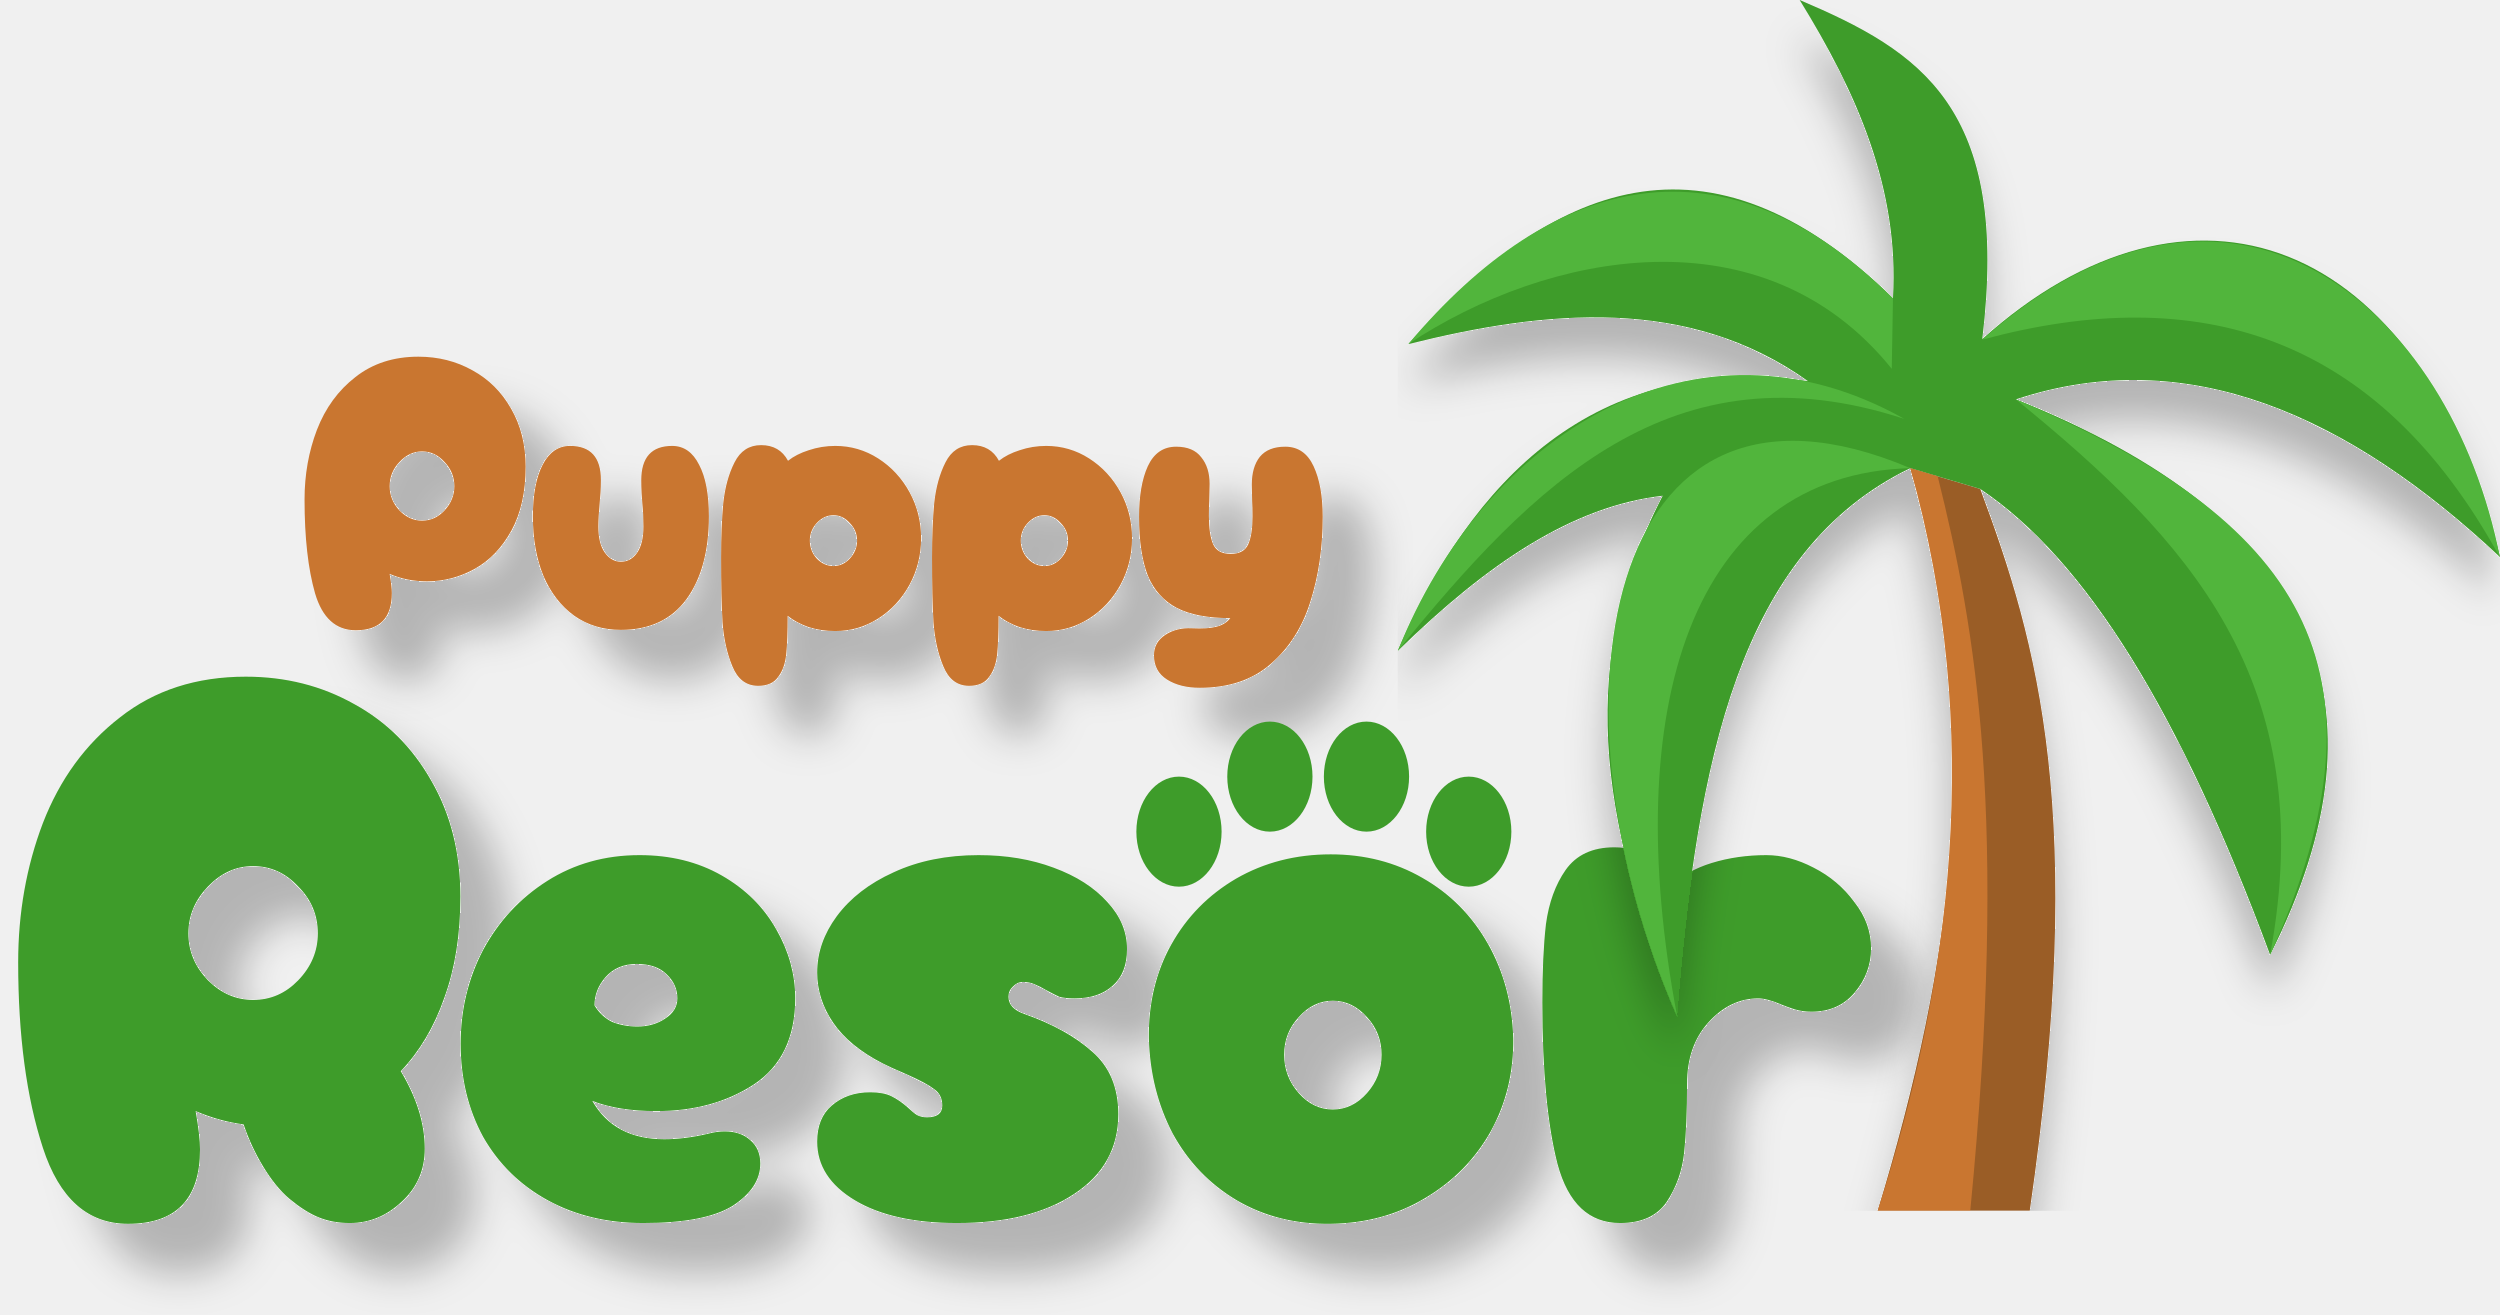
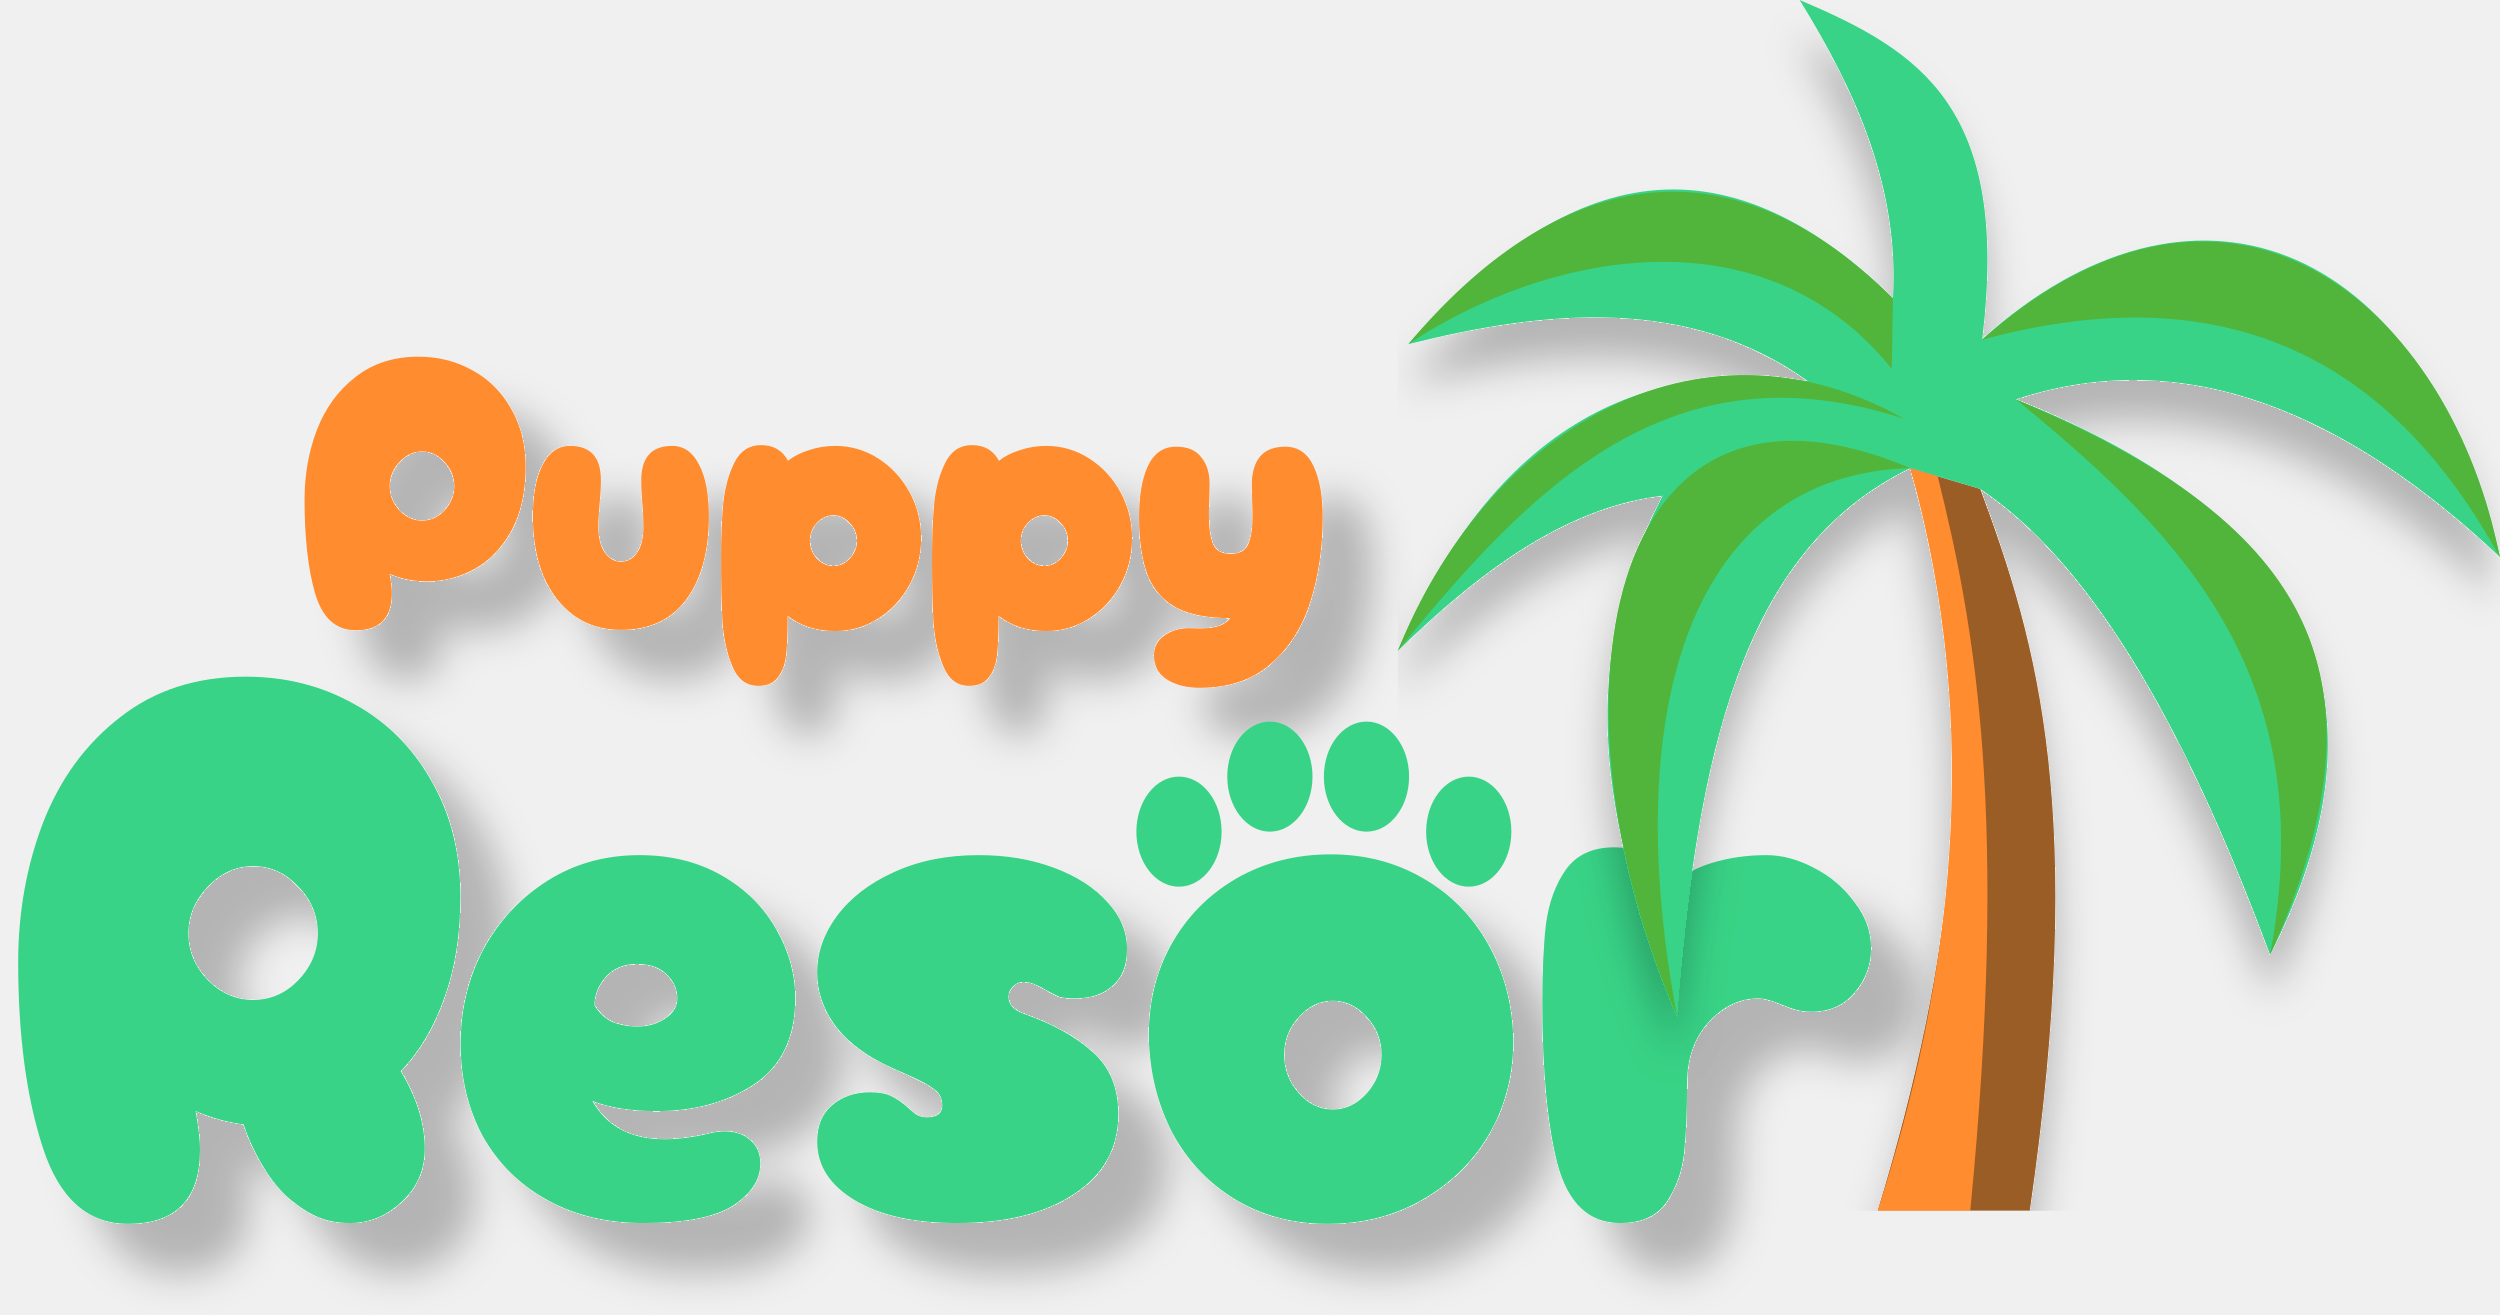
<svg xmlns="http://www.w3.org/2000/svg" width="251" height="132" viewBox="0 0 251 132" fill="none">
  <g filter="url(#filter0_d_27_61)">
-     <path d="M35.724 63.277C33.728 63.277 32.365 62.046 31.635 59.583C30.929 57.121 30.576 53.977 30.576 50.153C30.576 47.664 30.99 45.333 31.818 43.159C32.669 40.958 33.96 39.19 35.688 37.854C37.416 36.492 39.521 35.811 42.004 35.811C44 35.811 45.813 36.269 47.444 37.186C49.074 38.077 50.364 39.36 51.313 41.037C52.287 42.713 52.774 44.652 52.774 46.852C52.774 49.393 52.299 51.528 51.35 53.257C50.401 54.986 49.172 56.269 47.663 57.108C46.154 57.946 44.559 58.365 42.88 58.365C41.517 58.365 40.263 58.116 39.12 57.618C39.266 58.457 39.339 59.099 39.339 59.544C39.339 62.032 38.134 63.277 35.724 63.277ZM42.369 52.275C43.245 52.275 43.999 51.934 44.632 51.253C45.289 50.546 45.618 49.734 45.618 48.817C45.618 47.874 45.289 47.062 44.632 46.381C43.999 45.673 43.245 45.32 42.369 45.32C41.517 45.32 40.762 45.673 40.105 46.381C39.448 47.062 39.12 47.874 39.12 48.817C39.12 49.734 39.448 50.546 40.105 51.253C40.762 51.934 41.517 52.275 42.369 52.275ZM62.337 63.237C60.56 63.237 59.002 62.766 57.664 61.823C56.325 60.853 55.29 59.518 54.56 57.815C53.854 56.086 53.502 54.095 53.502 51.842C53.502 49.642 53.83 47.913 54.487 46.656C55.144 45.398 56.057 44.77 57.226 44.77C59.294 44.77 60.329 45.909 60.329 48.188C60.329 48.66 60.316 49.079 60.292 49.446C60.268 49.786 60.243 50.087 60.219 50.349C60.122 51.397 60.073 52.235 60.073 52.864C60.073 54.017 60.292 54.894 60.731 55.497C61.169 56.099 61.704 56.4 62.337 56.4C62.994 56.4 63.529 56.112 63.943 55.536C64.382 54.933 64.6 54.043 64.6 52.864C64.6 52.026 64.564 51.253 64.491 50.546C64.466 50.31 64.442 49.969 64.418 49.524C64.394 49.053 64.382 48.62 64.382 48.227C64.382 45.922 65.416 44.77 67.485 44.77C68.653 44.77 69.553 45.398 70.186 46.656C70.844 47.887 71.172 49.616 71.172 51.842C71.172 55.326 70.418 58.103 68.909 60.172C67.399 62.216 65.209 63.237 62.337 63.237ZM76.122 68.856C74.929 68.856 74.065 68.201 73.53 66.892C72.994 65.608 72.666 64.141 72.544 62.491C72.447 60.84 72.398 58.666 72.398 55.968C72.398 53.899 72.471 52.078 72.617 50.506C72.787 48.935 73.165 47.572 73.749 46.42C74.333 45.267 75.221 44.691 76.414 44.691C77.655 44.691 78.556 45.215 79.116 46.263C79.675 45.817 80.369 45.464 81.197 45.202C82.049 44.914 82.937 44.77 83.862 44.77C85.419 44.77 86.856 45.189 88.17 46.027C89.484 46.865 90.531 47.992 91.31 49.406C92.088 50.821 92.478 52.366 92.478 54.043C92.478 55.719 92.088 57.278 91.31 58.719C90.531 60.133 89.484 61.26 88.17 62.098C86.856 62.936 85.419 63.355 83.862 63.355C82.913 63.355 82.024 63.224 81.197 62.962C80.369 62.674 79.663 62.294 79.079 61.823C79.079 63.499 79.03 64.796 78.933 65.713C78.836 66.629 78.568 67.376 78.13 67.953C77.716 68.555 77.047 68.856 76.122 68.856ZM83.679 56.833C84.312 56.833 84.86 56.584 85.322 56.086C85.809 55.562 86.052 54.96 86.052 54.279C86.052 53.597 85.809 53.008 85.322 52.51C84.86 51.986 84.312 51.724 83.679 51.724C83.046 51.724 82.487 51.986 82 52.51C81.537 53.008 81.306 53.597 81.306 54.279C81.306 54.96 81.537 55.562 82 56.086C82.487 56.584 83.046 56.833 83.679 56.833ZM97.3 68.856C96.107 68.856 95.243 68.201 94.708 66.892C94.172 65.608 93.844 64.141 93.722 62.491C93.625 60.84 93.576 58.666 93.576 55.968C93.576 53.899 93.649 52.078 93.795 50.506C93.965 48.935 94.343 47.572 94.927 46.42C95.511 45.267 96.399 44.691 97.592 44.691C98.834 44.691 99.734 45.215 100.294 46.263C100.854 45.817 101.547 45.464 102.375 45.202C103.227 44.914 104.115 44.77 105.04 44.77C106.597 44.77 108.034 45.189 109.348 46.027C110.662 46.865 111.709 47.992 112.488 49.406C113.267 50.821 113.656 52.366 113.656 54.043C113.656 55.719 113.267 57.278 112.488 58.719C111.709 60.133 110.662 61.26 109.348 62.098C108.034 62.936 106.597 63.355 105.04 63.355C104.091 63.355 103.202 63.224 102.375 62.962C101.547 62.674 100.842 62.294 100.257 61.823C100.257 63.499 100.208 64.796 100.111 65.713C100.014 66.629 99.746 67.376 99.308 67.953C98.894 68.555 98.225 68.856 97.3 68.856ZM104.858 56.833C105.49 56.833 106.038 56.584 106.5 56.086C106.987 55.562 107.231 54.96 107.231 54.279C107.231 53.597 106.987 53.008 106.5 52.51C106.038 51.986 105.49 51.724 104.858 51.724C104.224 51.724 103.665 51.986 103.178 52.51C102.715 53.008 102.484 53.597 102.484 54.279C102.484 54.96 102.715 55.562 103.178 56.086C103.665 56.584 104.224 56.833 104.858 56.833ZM120.459 69.053C119.145 69.053 118.049 68.778 117.173 68.228C116.297 67.677 115.859 66.865 115.859 65.791C115.859 64.927 116.236 64.246 116.991 63.748C117.745 63.25 118.633 63.028 119.656 63.08C120.726 63.132 121.554 63.08 122.138 62.923C122.747 62.766 123.209 62.478 123.526 62.059C121.287 62.059 119.498 61.718 118.159 61.037C116.82 60.33 115.847 59.242 115.238 57.776C114.654 56.282 114.362 54.318 114.362 51.882C114.362 49.786 114.654 48.096 115.238 46.813C115.847 45.503 116.796 44.848 118.086 44.848C119.23 44.848 120.069 45.202 120.605 45.909C121.165 46.59 121.445 47.481 121.445 48.581L121.408 50.31C121.384 50.651 121.372 51.148 121.372 51.803C121.372 53.06 121.518 54.017 121.81 54.671C122.102 55.3 122.686 55.614 123.562 55.614C124.438 55.614 125.023 55.3 125.315 54.671C125.607 54.017 125.753 53.074 125.753 51.842C125.753 51.187 125.741 50.69 125.716 50.349L125.68 48.66C125.68 47.481 125.947 46.551 126.483 45.87C127.043 45.189 127.895 44.848 129.039 44.848C130.328 44.848 131.278 45.503 131.886 46.813C132.495 48.123 132.799 49.812 132.799 51.882C132.799 54.973 132.385 57.815 131.558 60.408C130.754 62.975 129.428 65.058 127.578 66.656C125.753 68.254 123.38 69.053 120.459 69.053Z" fill="#C97630" />
+     <path d="M35.724 63.277C33.728 63.277 32.365 62.046 31.635 59.583C30.929 57.121 30.576 53.977 30.576 50.153C30.576 47.664 30.99 45.333 31.818 43.159C32.669 40.958 33.96 39.19 35.688 37.854C37.416 36.492 39.521 35.811 42.004 35.811C44 35.811 45.813 36.269 47.444 37.186C49.074 38.077 50.364 39.36 51.313 41.037C52.287 42.713 52.774 44.652 52.774 46.852C52.774 49.393 52.299 51.528 51.35 53.257C50.401 54.986 49.172 56.269 47.663 57.108C46.154 57.946 44.559 58.365 42.88 58.365C41.517 58.365 40.263 58.116 39.12 57.618C39.266 58.457 39.339 59.099 39.339 59.544C39.339 62.032 38.134 63.277 35.724 63.277ZM42.369 52.275C43.245 52.275 43.999 51.934 44.632 51.253C45.289 50.546 45.618 49.734 45.618 48.817C45.618 47.874 45.289 47.062 44.632 46.381C43.999 45.673 43.245 45.32 42.369 45.32C41.517 45.32 40.762 45.673 40.105 46.381C39.448 47.062 39.12 47.874 39.12 48.817C39.12 49.734 39.448 50.546 40.105 51.253C40.762 51.934 41.517 52.275 42.369 52.275ZM62.337 63.237C60.56 63.237 59.002 62.766 57.664 61.823C56.325 60.853 55.29 59.518 54.56 57.815C53.854 56.086 53.502 54.095 53.502 51.842C53.502 49.642 53.83 47.913 54.487 46.656C55.144 45.398 56.057 44.77 57.226 44.77C59.294 44.77 60.329 45.909 60.329 48.188C60.329 48.66 60.316 49.079 60.292 49.446C60.268 49.786 60.243 50.087 60.219 50.349C60.122 51.397 60.073 52.235 60.073 52.864C60.073 54.017 60.292 54.894 60.731 55.497C61.169 56.099 61.704 56.4 62.337 56.4C62.994 56.4 63.529 56.112 63.943 55.536C64.382 54.933 64.6 54.043 64.6 52.864C64.6 52.026 64.564 51.253 64.491 50.546C64.466 50.31 64.442 49.969 64.418 49.524C64.394 49.053 64.382 48.62 64.382 48.227C64.382 45.922 65.416 44.77 67.485 44.77C68.653 44.77 69.553 45.398 70.186 46.656C70.844 47.887 71.172 49.616 71.172 51.842C71.172 55.326 70.418 58.103 68.909 60.172C67.399 62.216 65.209 63.237 62.337 63.237ZM76.122 68.856C74.929 68.856 74.065 68.201 73.53 66.892C72.994 65.608 72.666 64.141 72.544 62.491C72.447 60.84 72.398 58.666 72.398 55.968C72.398 53.899 72.471 52.078 72.617 50.506C72.787 48.935 73.165 47.572 73.749 46.42C74.333 45.267 75.221 44.691 76.414 44.691C77.655 44.691 78.556 45.215 79.116 46.263C79.675 45.817 80.369 45.464 81.197 45.202C82.049 44.914 82.937 44.77 83.862 44.77C85.419 44.77 86.856 45.189 88.17 46.027C89.484 46.865 90.531 47.992 91.31 49.406C92.088 50.821 92.478 52.366 92.478 54.043C92.478 55.719 92.088 57.278 91.31 58.719C90.531 60.133 89.484 61.26 88.17 62.098C86.856 62.936 85.419 63.355 83.862 63.355C82.913 63.355 82.024 63.224 81.197 62.962C80.369 62.674 79.663 62.294 79.079 61.823C79.079 63.499 79.03 64.796 78.933 65.713C78.836 66.629 78.568 67.376 78.13 67.953C77.716 68.555 77.047 68.856 76.122 68.856ZM83.679 56.833C84.312 56.833 84.86 56.584 85.322 56.086C85.809 55.562 86.052 54.96 86.052 54.279C86.052 53.597 85.809 53.008 85.322 52.51C84.86 51.986 84.312 51.724 83.679 51.724C83.046 51.724 82.487 51.986 82 52.51C81.537 53.008 81.306 53.597 81.306 54.279C81.306 54.96 81.537 55.562 82 56.086C82.487 56.584 83.046 56.833 83.679 56.833ZM97.3 68.856C96.107 68.856 95.243 68.201 94.708 66.892C94.172 65.608 93.844 64.141 93.722 62.491C93.625 60.84 93.576 58.666 93.576 55.968C93.576 53.899 93.649 52.078 93.795 50.506C93.965 48.935 94.343 47.572 94.927 46.42C95.511 45.267 96.399 44.691 97.592 44.691C98.834 44.691 99.734 45.215 100.294 46.263C100.854 45.817 101.547 45.464 102.375 45.202C103.227 44.914 104.115 44.77 105.04 44.77C106.597 44.77 108.034 45.189 109.348 46.027C110.662 46.865 111.709 47.992 112.488 49.406C113.267 50.821 113.656 52.366 113.656 54.043C113.656 55.719 113.267 57.278 112.488 58.719C111.709 60.133 110.662 61.26 109.348 62.098C108.034 62.936 106.597 63.355 105.04 63.355C104.091 63.355 103.202 63.224 102.375 62.962C101.547 62.674 100.842 62.294 100.257 61.823C100.257 63.499 100.208 64.796 100.111 65.713C100.014 66.629 99.746 67.376 99.308 67.953C98.894 68.555 98.225 68.856 97.3 68.856ZM104.858 56.833C105.49 56.833 106.038 56.584 106.5 56.086C106.987 55.562 107.231 54.96 107.231 54.279C107.231 53.597 106.987 53.008 106.5 52.51C106.038 51.986 105.49 51.724 104.858 51.724C104.224 51.724 103.665 51.986 103.178 52.51C102.715 53.008 102.484 53.597 102.484 54.279C102.484 54.96 102.715 55.562 103.178 56.086C103.665 56.584 104.224 56.833 104.858 56.833ZM120.459 69.053C119.145 69.053 118.049 68.778 117.173 68.228C116.297 67.677 115.859 66.865 115.859 65.791C115.859 64.927 116.236 64.246 116.991 63.748C117.745 63.25 118.633 63.028 119.656 63.08C120.726 63.132 121.554 63.08 122.138 62.923C122.747 62.766 123.209 62.478 123.526 62.059C121.287 62.059 119.498 61.718 118.159 61.037C116.82 60.33 115.847 59.242 115.238 57.776C114.654 56.282 114.362 54.318 114.362 51.882C114.362 49.786 114.654 48.096 115.238 46.813C115.847 45.503 116.796 44.848 118.086 44.848C119.23 44.848 120.069 45.202 120.605 45.909C121.165 46.59 121.445 47.481 121.445 48.581L121.408 50.31C121.384 50.651 121.372 51.148 121.372 51.803C121.372 53.06 121.518 54.017 121.81 54.671C122.102 55.3 122.686 55.614 123.562 55.614C124.438 55.614 125.023 55.3 125.315 54.671C125.607 54.017 125.753 53.074 125.753 51.842C125.753 51.187 125.741 50.69 125.716 50.349L125.68 48.66C125.68 47.481 125.947 46.551 126.483 45.87C127.043 45.189 127.895 44.848 129.039 44.848C130.328 44.848 131.278 45.503 131.886 46.813C132.495 48.123 132.799 49.812 132.799 51.882C132.799 54.973 132.385 57.815 131.558 60.408C130.754 62.975 129.428 65.058 127.578 66.656C125.753 68.254 123.38 69.053 120.459 69.053Z" fill="#ff8c2e" />
  </g>
  <g filter="url(#filter1_d_27_61)">
-     <path d="M46.221 90.02C46.221 93.845 45.685 97.224 44.614 100.158C43.592 103.092 42.132 105.554 40.233 107.545C41.839 110.217 42.643 112.81 42.643 115.325C42.643 117.473 41.864 119.254 40.306 120.669C38.797 122.084 37.069 122.791 35.122 122.791C34.002 122.791 32.98 122.607 32.055 122.241C31.13 121.874 30.132 121.245 29.061 120.355C28.136 119.569 27.26 118.495 26.433 117.133C25.605 115.77 24.948 114.356 24.461 112.889C22.855 112.68 21.248 112.234 19.642 111.553C19.934 113.23 20.08 114.513 20.08 115.404C20.08 120.381 17.67 122.869 12.851 122.869C8.811 122.869 5.963 120.328 4.308 115.247C2.653 110.165 1.825 103.957 1.825 96.622C1.825 91.644 2.653 86.982 4.308 82.633C6.012 78.233 8.592 74.696 12.048 72.024C15.504 69.3 19.715 67.938 24.68 67.938C28.672 67.938 32.298 68.854 35.56 70.688C38.821 72.469 41.401 75.037 43.3 78.39C45.247 81.743 46.221 85.62 46.221 90.02ZM18.912 93.714C18.912 95.495 19.569 97.067 20.883 98.429C22.198 99.739 23.706 100.394 25.41 100.394C27.163 100.394 28.672 99.739 29.937 98.429C31.252 97.067 31.909 95.495 31.909 93.714C31.909 91.88 31.252 90.308 29.937 88.999C28.672 87.636 27.163 86.956 25.41 86.956C23.706 86.956 22.198 87.636 20.883 88.999C19.569 90.361 18.912 91.933 18.912 93.714ZM64.577 122.791C60.975 122.791 57.786 122.031 55.012 120.512C52.237 118.992 50.071 116.87 48.513 114.146C47.004 111.369 46.25 108.252 46.25 104.795C46.25 101.389 47.004 98.246 48.513 95.364C50.071 92.483 52.213 90.178 54.939 88.449C57.665 86.72 60.756 85.855 64.212 85.855C67.327 85.855 70.078 86.536 72.463 87.899C74.848 89.261 76.674 91.068 77.939 93.321C79.205 95.521 79.838 97.827 79.838 100.237C79.838 104.166 78.451 107.047 75.676 108.881C72.95 110.662 69.688 111.553 65.891 111.553C63.36 111.553 61.218 111.212 59.466 110.531C60.926 113.098 63.336 114.382 66.695 114.382C68.058 114.382 69.518 114.199 71.076 113.832C71.66 113.675 72.219 113.596 72.755 113.596C73.826 113.596 74.678 113.884 75.311 114.461C75.993 115.037 76.333 115.823 76.333 116.818C76.333 118.442 75.408 119.857 73.558 121.062C71.708 122.214 68.715 122.791 64.577 122.791ZM59.685 100.944C60.123 101.678 60.707 102.228 61.437 102.594C62.216 102.909 63.068 103.066 63.993 103.066C65.064 103.066 65.989 102.804 66.768 102.28C67.595 101.756 68.009 101.075 68.009 100.237C68.009 99.294 67.644 98.481 66.914 97.8C66.232 97.12 65.234 96.779 63.92 96.779C62.606 96.779 61.559 97.224 60.78 98.115C60.05 98.953 59.685 99.896 59.685 100.944ZM96.065 122.791C91.782 122.791 88.374 122.031 85.843 120.512C83.311 118.992 82.046 117.028 82.046 114.618C82.046 113.046 82.532 111.841 83.506 111.003C84.528 110.112 85.818 109.667 87.376 109.667C88.252 109.667 88.958 109.798 89.493 110.06C90.029 110.322 90.564 110.689 91.1 111.16C91.49 111.527 91.805 111.789 92.049 111.946C92.341 112.103 92.682 112.182 93.071 112.182C94.094 112.182 94.605 111.789 94.605 111.003C94.605 110.269 94.337 109.719 93.802 109.353C93.266 108.933 92.341 108.436 91.027 107.859C89.81 107.336 89.007 106.969 88.617 106.759C86.378 105.607 84.723 104.244 83.652 102.673C82.581 101.101 82.046 99.424 82.046 97.643C82.046 95.652 82.703 93.766 84.017 91.985C85.38 90.151 87.278 88.684 89.713 87.584C92.195 86.432 95.043 85.855 98.256 85.855C101.03 85.855 103.537 86.275 105.777 87.113C108.065 87.951 109.866 89.104 111.18 90.57C112.494 91.985 113.151 93.557 113.151 95.286C113.151 96.91 112.665 98.141 111.691 98.979C110.766 99.817 109.5 100.237 107.894 100.237C107.261 100.237 106.75 100.184 106.361 100.079C106.02 99.922 105.557 99.686 104.973 99.372C104.633 99.163 104.268 98.979 103.878 98.822C103.537 98.665 103.148 98.586 102.71 98.586C102.32 98.586 101.98 98.743 101.688 99.058C101.395 99.32 101.249 99.66 101.249 100.079C101.249 100.865 101.785 101.442 102.856 101.808C105.679 102.804 107.943 104.061 109.646 105.58C111.399 107.1 112.275 109.195 112.275 111.867C112.275 115.273 110.79 117.945 107.821 119.883C104.9 121.821 100.982 122.791 96.065 122.791ZM133.6 122.869C130.096 122.922 126.956 122.136 124.181 120.512C121.455 118.888 119.313 116.661 117.755 113.832C116.247 110.951 115.443 107.754 115.346 104.245C115.297 100.735 116.052 97.591 117.609 94.814C119.167 92.037 121.333 89.837 124.108 88.213C126.931 86.589 130.096 85.777 133.6 85.777C137.008 85.777 140.075 86.563 142.801 88.134C145.575 89.706 147.766 91.906 149.372 94.736C150.979 97.565 151.83 100.735 151.928 104.245C151.976 107.65 151.222 110.767 149.664 113.596C148.107 116.373 145.916 118.599 143.093 120.276C140.318 121.953 137.154 122.817 133.6 122.869ZM133.819 111.396C135.134 111.396 136.278 110.846 137.251 109.746C138.225 108.645 138.712 107.362 138.712 105.895C138.712 104.428 138.225 103.171 137.251 102.123C136.278 101.022 135.134 100.472 133.819 100.472C132.505 100.472 131.361 101.022 130.388 102.123C129.414 103.171 128.927 104.428 128.927 105.895C128.927 107.362 129.414 108.645 130.388 109.746C131.361 110.846 132.505 111.396 133.819 111.396ZM162.663 122.791C159.548 122.791 157.454 120.826 156.383 116.897C155.361 112.968 154.85 107.545 154.85 100.63C154.85 97.486 154.971 94.866 155.215 92.771C155.507 90.623 156.164 88.815 157.186 87.349C158.257 85.829 159.888 85.07 162.079 85.07C163.441 85.07 164.634 85.41 165.657 86.091C166.727 86.772 167.409 87.741 167.701 88.999C168.772 87.951 170.159 87.165 171.863 86.641C173.567 86.118 175.393 85.855 177.339 85.855C178.897 85.855 180.479 86.275 182.086 87.113C183.741 87.951 185.104 89.104 186.175 90.57C187.294 91.985 187.854 93.53 187.854 95.207C187.854 96.884 187.294 98.377 186.175 99.686C185.104 100.944 183.668 101.573 181.867 101.573C181.282 101.573 180.723 101.494 180.187 101.337C179.701 101.18 179.262 101.022 178.873 100.865C177.899 100.446 177.12 100.237 176.536 100.237C174.638 100.237 172.958 101.049 171.498 102.673C170.086 104.244 169.38 106.288 169.38 108.802C169.38 111.579 169.283 113.884 169.088 115.718C168.894 117.552 168.31 119.202 167.336 120.669C166.362 122.084 164.805 122.791 162.663 122.791Z" fill="#3E9C2A" />
+     <path d="M46.221 90.02C46.221 93.845 45.685 97.224 44.614 100.158C43.592 103.092 42.132 105.554 40.233 107.545C41.839 110.217 42.643 112.81 42.643 115.325C42.643 117.473 41.864 119.254 40.306 120.669C38.797 122.084 37.069 122.791 35.122 122.791C34.002 122.791 32.98 122.607 32.055 122.241C31.13 121.874 30.132 121.245 29.061 120.355C28.136 119.569 27.26 118.495 26.433 117.133C25.605 115.77 24.948 114.356 24.461 112.889C22.855 112.68 21.248 112.234 19.642 111.553C19.934 113.23 20.08 114.513 20.08 115.404C20.08 120.381 17.67 122.869 12.851 122.869C8.811 122.869 5.963 120.328 4.308 115.247C2.653 110.165 1.825 103.957 1.825 96.622C1.825 91.644 2.653 86.982 4.308 82.633C6.012 78.233 8.592 74.696 12.048 72.024C15.504 69.3 19.715 67.938 24.68 67.938C28.672 67.938 32.298 68.854 35.56 70.688C38.821 72.469 41.401 75.037 43.3 78.39C45.247 81.743 46.221 85.62 46.221 90.02ZM18.912 93.714C18.912 95.495 19.569 97.067 20.883 98.429C22.198 99.739 23.706 100.394 25.41 100.394C27.163 100.394 28.672 99.739 29.937 98.429C31.252 97.067 31.909 95.495 31.909 93.714C31.909 91.88 31.252 90.308 29.937 88.999C28.672 87.636 27.163 86.956 25.41 86.956C23.706 86.956 22.198 87.636 20.883 88.999C19.569 90.361 18.912 91.933 18.912 93.714ZM64.577 122.791C60.975 122.791 57.786 122.031 55.012 120.512C52.237 118.992 50.071 116.87 48.513 114.146C47.004 111.369 46.25 108.252 46.25 104.795C46.25 101.389 47.004 98.246 48.513 95.364C50.071 92.483 52.213 90.178 54.939 88.449C57.665 86.72 60.756 85.855 64.212 85.855C67.327 85.855 70.078 86.536 72.463 87.899C74.848 89.261 76.674 91.068 77.939 93.321C79.205 95.521 79.838 97.827 79.838 100.237C79.838 104.166 78.451 107.047 75.676 108.881C72.95 110.662 69.688 111.553 65.891 111.553C63.36 111.553 61.218 111.212 59.466 110.531C60.926 113.098 63.336 114.382 66.695 114.382C68.058 114.382 69.518 114.199 71.076 113.832C71.66 113.675 72.219 113.596 72.755 113.596C73.826 113.596 74.678 113.884 75.311 114.461C75.993 115.037 76.333 115.823 76.333 116.818C76.333 118.442 75.408 119.857 73.558 121.062C71.708 122.214 68.715 122.791 64.577 122.791ZM59.685 100.944C60.123 101.678 60.707 102.228 61.437 102.594C62.216 102.909 63.068 103.066 63.993 103.066C65.064 103.066 65.989 102.804 66.768 102.28C67.595 101.756 68.009 101.075 68.009 100.237C68.009 99.294 67.644 98.481 66.914 97.8C66.232 97.12 65.234 96.779 63.92 96.779C62.606 96.779 61.559 97.224 60.78 98.115C60.05 98.953 59.685 99.896 59.685 100.944ZM96.065 122.791C91.782 122.791 88.374 122.031 85.843 120.512C83.311 118.992 82.046 117.028 82.046 114.618C82.046 113.046 82.532 111.841 83.506 111.003C84.528 110.112 85.818 109.667 87.376 109.667C88.252 109.667 88.958 109.798 89.493 110.06C90.029 110.322 90.564 110.689 91.1 111.16C91.49 111.527 91.805 111.789 92.049 111.946C92.341 112.103 92.682 112.182 93.071 112.182C94.094 112.182 94.605 111.789 94.605 111.003C94.605 110.269 94.337 109.719 93.802 109.353C93.266 108.933 92.341 108.436 91.027 107.859C89.81 107.336 89.007 106.969 88.617 106.759C86.378 105.607 84.723 104.244 83.652 102.673C82.581 101.101 82.046 99.424 82.046 97.643C82.046 95.652 82.703 93.766 84.017 91.985C85.38 90.151 87.278 88.684 89.713 87.584C92.195 86.432 95.043 85.855 98.256 85.855C101.03 85.855 103.537 86.275 105.777 87.113C108.065 87.951 109.866 89.104 111.18 90.57C112.494 91.985 113.151 93.557 113.151 95.286C113.151 96.91 112.665 98.141 111.691 98.979C110.766 99.817 109.5 100.237 107.894 100.237C107.261 100.237 106.75 100.184 106.361 100.079C106.02 99.922 105.557 99.686 104.973 99.372C104.633 99.163 104.268 98.979 103.878 98.822C103.537 98.665 103.148 98.586 102.71 98.586C102.32 98.586 101.98 98.743 101.688 99.058C101.395 99.32 101.249 99.66 101.249 100.079C101.249 100.865 101.785 101.442 102.856 101.808C105.679 102.804 107.943 104.061 109.646 105.58C111.399 107.1 112.275 109.195 112.275 111.867C112.275 115.273 110.79 117.945 107.821 119.883C104.9 121.821 100.982 122.791 96.065 122.791ZM133.6 122.869C130.096 122.922 126.956 122.136 124.181 120.512C121.455 118.888 119.313 116.661 117.755 113.832C116.247 110.951 115.443 107.754 115.346 104.245C115.297 100.735 116.052 97.591 117.609 94.814C119.167 92.037 121.333 89.837 124.108 88.213C126.931 86.589 130.096 85.777 133.6 85.777C137.008 85.777 140.075 86.563 142.801 88.134C145.575 89.706 147.766 91.906 149.372 94.736C150.979 97.565 151.83 100.735 151.928 104.245C151.976 107.65 151.222 110.767 149.664 113.596C148.107 116.373 145.916 118.599 143.093 120.276C140.318 121.953 137.154 122.817 133.6 122.869ZM133.819 111.396C135.134 111.396 136.278 110.846 137.251 109.746C138.225 108.645 138.712 107.362 138.712 105.895C138.712 104.428 138.225 103.171 137.251 102.123C136.278 101.022 135.134 100.472 133.819 100.472C132.505 100.472 131.361 101.022 130.388 102.123C129.414 103.171 128.927 104.428 128.927 105.895C128.927 107.362 129.414 108.645 130.388 109.746C131.361 110.846 132.505 111.396 133.819 111.396ZM162.663 122.791C159.548 122.791 157.454 120.826 156.383 116.897C155.361 112.968 154.85 107.545 154.85 100.63C154.85 97.486 154.971 94.866 155.215 92.771C155.507 90.623 156.164 88.815 157.186 87.349C158.257 85.829 159.888 85.07 162.079 85.07C163.441 85.07 164.634 85.41 165.657 86.091C166.727 86.772 167.409 87.741 167.701 88.999C168.772 87.951 170.159 87.165 171.863 86.641C173.567 86.118 175.393 85.855 177.339 85.855C178.897 85.855 180.479 86.275 182.086 87.113C183.741 87.951 185.104 89.104 186.175 90.57C187.294 91.985 187.854 93.53 187.854 95.207C187.854 96.884 187.294 98.377 186.175 99.686C185.104 100.944 183.668 101.573 181.867 101.573C181.282 101.573 180.723 101.494 180.187 101.337C179.701 101.18 179.262 101.022 178.873 100.865C177.899 100.446 177.12 100.237 176.536 100.237C174.638 100.237 172.958 101.049 171.498 102.673C170.086 104.244 169.38 106.288 169.38 108.802C169.38 111.579 169.283 113.884 169.088 115.718C168.894 117.552 168.31 119.202 167.336 120.669C166.362 122.084 164.805 122.791 162.663 122.791Z" fill="#38d386" />
  </g>
  <mask id="mask0_27_61" style="mask-type:luminance" maskUnits="userSpaceOnUse" x="140" y="0" width="111" height="122">
    <path d="M251 0H140.332V121.563H251V0Z" fill="white" />
  </mask>
  <g mask="url(#mask0_27_61)">
    <g filter="url(#filter2_d_27_61)">
      <path fill-rule="evenodd" clip-rule="evenodd" d="M191.791 47.001C199.624 72.218 196.084 96.564 188.52 121.563H203.787C209.567 81.784 204.596 64.61 198.816 49.088L191.791 47.001Z" fill="#9A5D26" />
-       <path fill-rule="evenodd" clip-rule="evenodd" d="M168.347 101.985C170.401 76.402 174.582 55.34 191.791 47.001L198.816 49.088C209.428 56.191 218.887 71.515 227.919 95.862C240.63 70.664 232.565 52.125 202.393 40.096C219.63 34.397 235.798 41.688 251 55.924C242.888 23.278 219.723 15.433 199.02 34.051C201.836 10.754 192.804 5.144 180.687 0C186.383 9.25 190.694 18.875 190.054 29.955C171.367 11.693 155.766 18.45 141.41 34.546C155.199 31.123 169.481 29.678 181.523 38.265C159.901 35.357 147.765 48.326 140.332 65.352C149.373 56.528 157.903 50.809 166.935 49.771C157.448 68.092 161.638 84.257 168.384 102.024L168.347 101.985Z" fill="#3E9C2A" />
+       <path fill-rule="evenodd" clip-rule="evenodd" d="M168.347 101.985C170.401 76.402 174.582 55.34 191.791 47.001L198.816 49.088C209.428 56.191 218.887 71.515 227.919 95.862C240.63 70.664 232.565 52.125 202.393 40.096C219.63 34.397 235.798 41.688 251 55.924C242.888 23.278 219.723 15.433 199.02 34.051C201.836 10.754 192.804 5.144 180.687 0C186.383 9.25 190.694 18.875 190.054 29.955C171.367 11.693 155.766 18.45 141.41 34.546C155.199 31.123 169.481 29.678 181.523 38.265C159.901 35.357 147.765 48.326 140.332 65.352C149.373 56.528 157.903 50.809 166.935 49.771C157.448 68.092 161.638 84.257 168.384 102.024L168.347 101.985Z" fill="#38d386" />
      <path fill-rule="evenodd" clip-rule="evenodd" d="M190.054 29.955L189.933 37.029C177.035 21.022 155.403 25.256 141.391 34.546C155.952 17.263 173.105 13.118 190.054 29.955Z" fill="#51B53C" />
      <path fill-rule="evenodd" clip-rule="evenodd" d="M140.332 65.352C149.057 43.528 170.224 30.272 191.187 42.054C167.892 34.437 153.954 48.603 140.332 65.352Z" fill="#51B53C" />
      <path fill-rule="evenodd" clip-rule="evenodd" d="M199.02 34.1C220.587 28.274 238.633 33.398 251 55.974C246.047 30.767 224.1 11.871 199.02 34.1Z" fill="#51B53C" />
      <path fill-rule="evenodd" clip-rule="evenodd" d="M202.393 40.096C230.771 52.086 241.113 66.806 227.919 95.861C233.029 68.409 219.686 54.173 202.393 40.096Z" fill="#51B53C" />
      <path fill-rule="evenodd" clip-rule="evenodd" d="M191.791 47.001C169.825 47.624 162.521 71.109 168.384 102.024C154.967 71.515 160.356 33.695 191.791 47.001Z" fill="#51B53C" />
-       <path fill-rule="evenodd" clip-rule="evenodd" d="M191.791 47.001C199.225 73.494 195.889 98.671 188.52 121.563H197.813C201.669 82.13 198.389 63.196 194.542 47.822L191.754 47.001H191.791Z" fill="#C97630" />
+       <path fill-rule="evenodd" clip-rule="evenodd" d="M191.791 47.001C199.225 73.494 195.889 98.671 188.52 121.563H197.813C201.669 82.13 198.389 63.196 194.542 47.822L191.754 47.001H191.791Z" fill="#ff8c2e" />
    </g>
  </g>
-   <path d="M147.462 89.023C149.825 89.023 151.741 86.549 151.741 83.498C151.741 80.446 149.825 77.972 147.462 77.972C145.1 77.972 143.184 80.446 143.184 83.498C143.184 86.549 145.1 89.023 147.462 89.023Z" fill="#3E9C2A" />
-   <path d="M137.194 83.498C139.557 83.498 141.473 81.024 141.473 77.972C141.473 74.92 139.557 72.447 137.194 72.447C134.831 72.447 132.916 74.92 132.916 77.972C132.916 81.024 134.831 83.498 137.194 83.498Z" fill="#3E9C2A" />
-   <path d="M118.369 89.023C120.732 89.023 122.648 86.549 122.648 83.498C122.648 80.446 120.732 77.972 118.369 77.972C116.006 77.972 114.091 80.446 114.091 83.498C114.091 86.549 116.006 89.023 118.369 89.023Z" fill="#3E9C2A" />
-   <path d="M127.497 83.498C129.86 83.498 131.775 81.024 131.775 77.972C131.775 74.92 129.86 72.447 127.497 72.447C125.134 72.447 123.218 74.92 123.218 77.972C123.218 81.024 125.134 83.498 127.497 83.498Z" fill="#3E9C2A" />
+   <path d="M147.462 89.023C149.825 89.023 151.741 86.549 151.741 83.498C151.741 80.446 149.825 77.972 147.462 77.972C145.1 77.972 143.184 80.446 143.184 83.498C143.184 86.549 145.1 89.023 147.462 89.023Z" fill="#38d386" />
+   <path d="M137.194 83.498C139.557 83.498 141.473 81.024 141.473 77.972C141.473 74.92 139.557 72.447 137.194 72.447C134.831 72.447 132.916 74.92 132.916 77.972C132.916 81.024 134.831 83.498 137.194 83.498Z" fill="#38d386" />
+   <path d="M118.369 89.023C120.732 89.023 122.648 86.549 122.648 83.498C122.648 80.446 120.732 77.972 118.369 77.972C116.006 77.972 114.091 80.446 114.091 83.498C114.091 86.549 116.006 89.023 118.369 89.023Z" fill="#38d386" />
+   <path d="M127.497 83.498C129.86 83.498 131.775 81.024 131.775 77.972C131.775 74.92 129.86 72.447 127.497 72.447C125.134 72.447 123.218 74.92 123.218 77.972C123.218 81.024 125.134 83.498 127.497 83.498Z" fill="#38d386" />
  <defs>
    <filter id="filter0_d_27_61" x="30.576" y="35.811" width="111.223" height="42.242" filterUnits="userSpaceOnUse" color-interpolation-filters="sRGB">
      <feFlood flood-opacity="0" result="BackgroundImageFix" />
      <feColorMatrix in="SourceAlpha" type="matrix" values="0 0 0 0 0 0 0 0 0 0 0 0 0 0 0 0 0 0 127 0" result="hardAlpha" />
      <feOffset dx="5" dy="5" />
      <feGaussianBlur stdDeviation="2" />
      <feComposite in2="hardAlpha" operator="out" />
      <feColorMatrix type="matrix" values="0 0 0 0 0 0 0 0 0 0 0 0 0 0 0 0 0 0 0.25 0" />
      <feBlend mode="normal" in2="BackgroundImageFix" result="effect1_dropShadow_27_61" />
      <feBlend mode="normal" in="SourceGraphic" in2="effect1_dropShadow_27_61" result="shape" />
    </filter>
    <filter id="filter1_d_27_61" x="1.825" y="67.938" width="195.029" height="63.934" filterUnits="userSpaceOnUse" color-interpolation-filters="sRGB">
      <feFlood flood-opacity="0" result="BackgroundImageFix" />
      <feColorMatrix in="SourceAlpha" type="matrix" values="0 0 0 0 0 0 0 0 0 0 0 0 0 0 0 0 0 0 127 0" result="hardAlpha" />
      <feOffset dx="5" dy="5" />
      <feGaussianBlur stdDeviation="2" />
      <feComposite in2="hardAlpha" operator="out" />
      <feColorMatrix type="matrix" values="0 0 0 0 0 0 0 0 0 0 0 0 0 0 0 0 0 0 0.25 0" />
      <feBlend mode="normal" in2="BackgroundImageFix" result="effect1_dropShadow_27_61" />
      <feBlend mode="normal" in="SourceGraphic" in2="effect1_dropShadow_27_61" result="shape" />
    </filter>
    <filter id="filter2_d_27_61" x="136.332" y="0" width="118.668" height="129.563" filterUnits="userSpaceOnUse" color-interpolation-filters="sRGB">
      <feFlood flood-opacity="0" result="BackgroundImageFix" />
      <feColorMatrix in="SourceAlpha" type="matrix" values="0 0 0 0 0 0 0 0 0 0 0 0 0 0 0 0 0 0 127 0" result="hardAlpha" />
      <feOffset dy="4" />
      <feGaussianBlur stdDeviation="2" />
      <feComposite in2="hardAlpha" operator="out" />
      <feColorMatrix type="matrix" values="0 0 0 0 0 0 0 0 0 0 0 0 0 0 0 0 0 0 0.25 0" />
      <feBlend mode="normal" in2="BackgroundImageFix" result="effect1_dropShadow_27_61" />
      <feBlend mode="normal" in="SourceGraphic" in2="effect1_dropShadow_27_61" result="shape" />
    </filter>
  </defs>
</svg>
